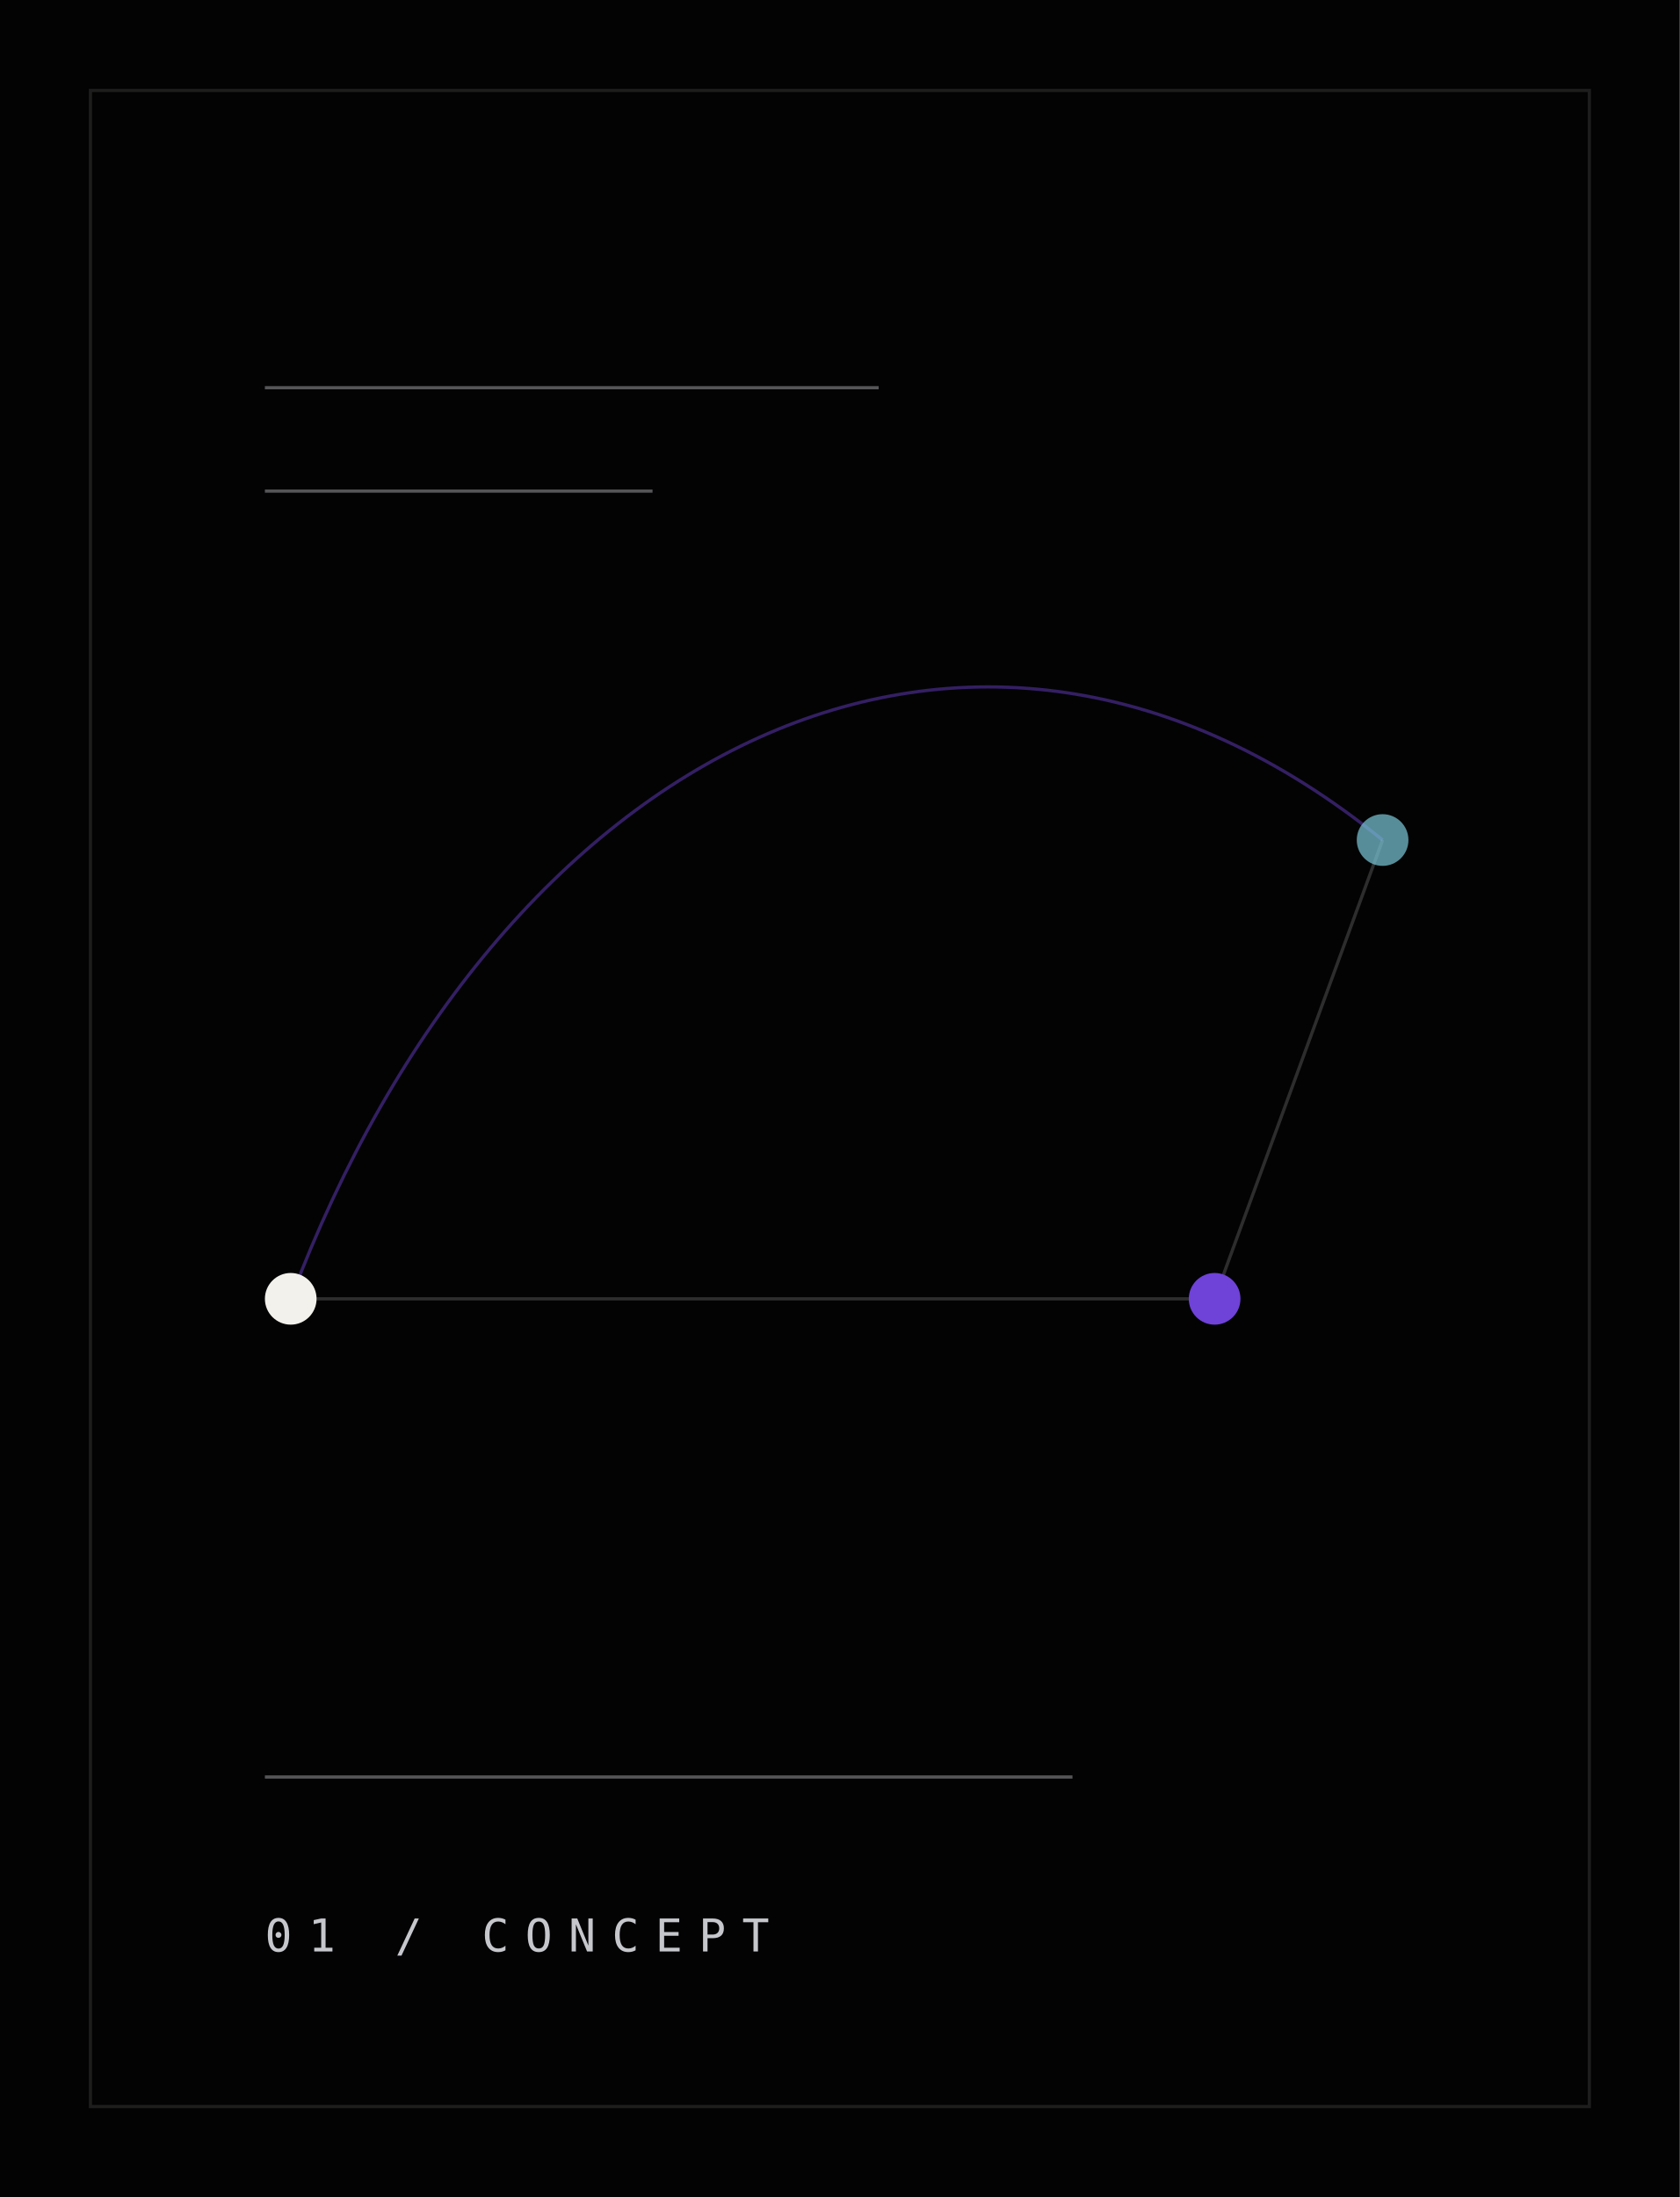
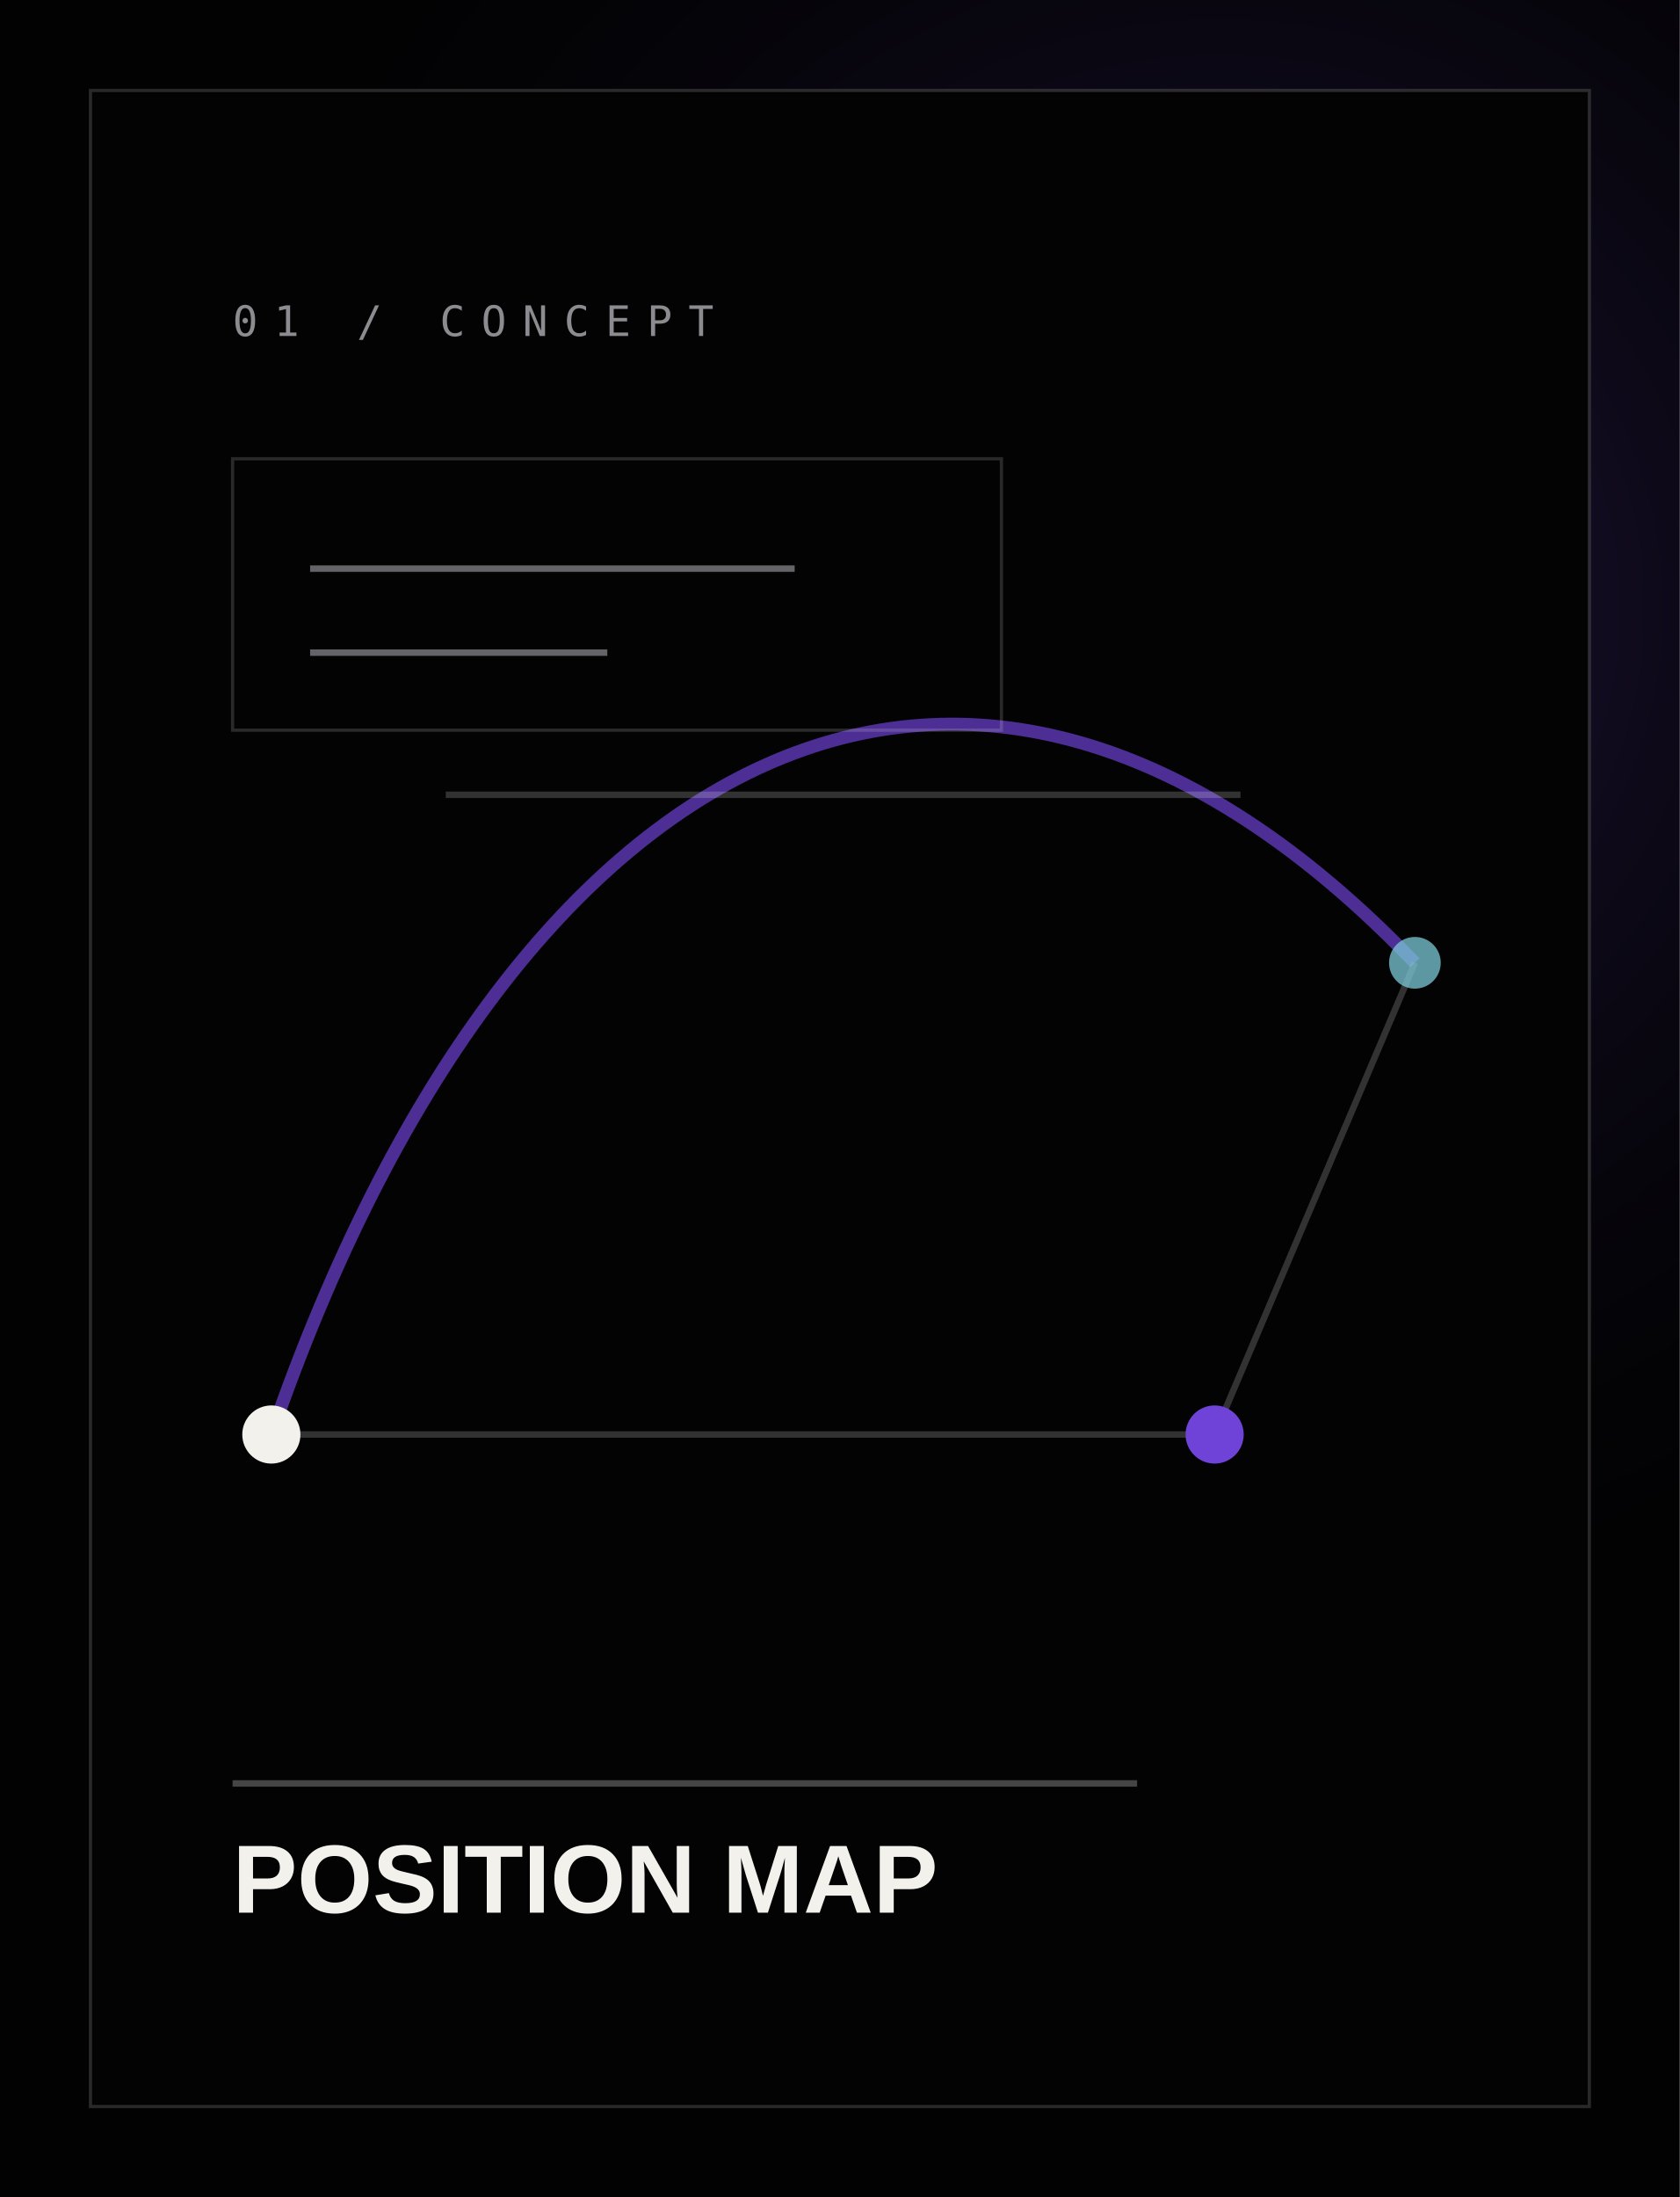
<svg xmlns="http://www.w3.org/2000/svg" width="520" height="680" viewBox="0 0 520 680" fill="none" role="img" aria-labelledby="title">
-   <rect width="520" height="680" fill="#030304" />
-   <rect x="28" y="28" width="464" height="624" stroke="#F3F1EB" stroke-opacity=".11" />
-   <path d="M90 402c64-170 210-246 338-142" stroke="#6F42D8" stroke-opacity=".45" />
-   <path d="M90 402h286M376 402l52-142" stroke="#F3F1EB" stroke-opacity=".18" />
-   <circle cx="90" cy="402" r="8" fill="#F3F1EB" />
-   <circle cx="376" cy="402" r="8" fill="#6F42D8" />
-   <circle cx="428" cy="260" r="8" fill="#7BC8D7" fill-opacity=".7" />
-   <path d="M82 120h190M82 152h120M82 550h250" stroke="#C6C7CC" stroke-opacity=".42" />
-   <text x="82" y="604" fill="#C6C7CC" font-family="monospace" font-size="14" letter-spacing="5">01 / CONCEPT</text>
+   <defs>
+     <radialGradient id="v" cx="0" cy="0" r="1" gradientUnits="userSpaceOnUse" gradientTransform="translate(378 190) rotate(100) scale(330)">
+       <stop stop-color="#6F42D8" stop-opacity=".32" />
+       <stop offset="1" stop-color="#030304" stop-opacity="0" />
+     </radialGradient>
+   </defs>
+   <rect width="520" height="680" fill="#020203" />
+   <rect width="520" height="680" fill="url(#v)" />
+   <rect x="28" y="28" width="464" height="624" fill="#030304" stroke="#F3F1EB" stroke-opacity=".16" />
+   <text x="72" y="104" fill="#C6C7CC" fill-opacity=".7" font-family="monospace" font-size="13" letter-spacing="5">01 / CONCEPT</text>
+   <path d="M84 444c74-214 216-290 354-146" stroke="#6F42D8" stroke-opacity=".68" stroke-width="4" />
+   <path d="M84 444h292M376 444l62-146M138 246h246" stroke="#F3F1EB" stroke-opacity=".2" stroke-width="2" />
+   <circle cx="84" cy="444" r="9" fill="#F3F1EB" />
+   <circle cx="376" cy="444" r="9" fill="#6F42D8" />
+   <circle cx="438" cy="298" r="8" fill="#7BC8D7" fill-opacity=".75" />
+   <rect x="72" y="142" width="238" height="84" stroke="#F3F1EB" stroke-opacity=".16" />
+   <path d="M96 176h150M96 202h92" stroke="#C6C7CC" stroke-opacity=".5" stroke-width="2" />
+   <path d="M72 552h280" stroke="#F3F1EB" stroke-opacity=".28" stroke-width="2" />
+   <text x="72" y="592" fill="#F3F1EB" font-family="Arial Black, Arial, sans-serif" font-size="30" font-weight="900">POSITION MAP</text>
</svg>
